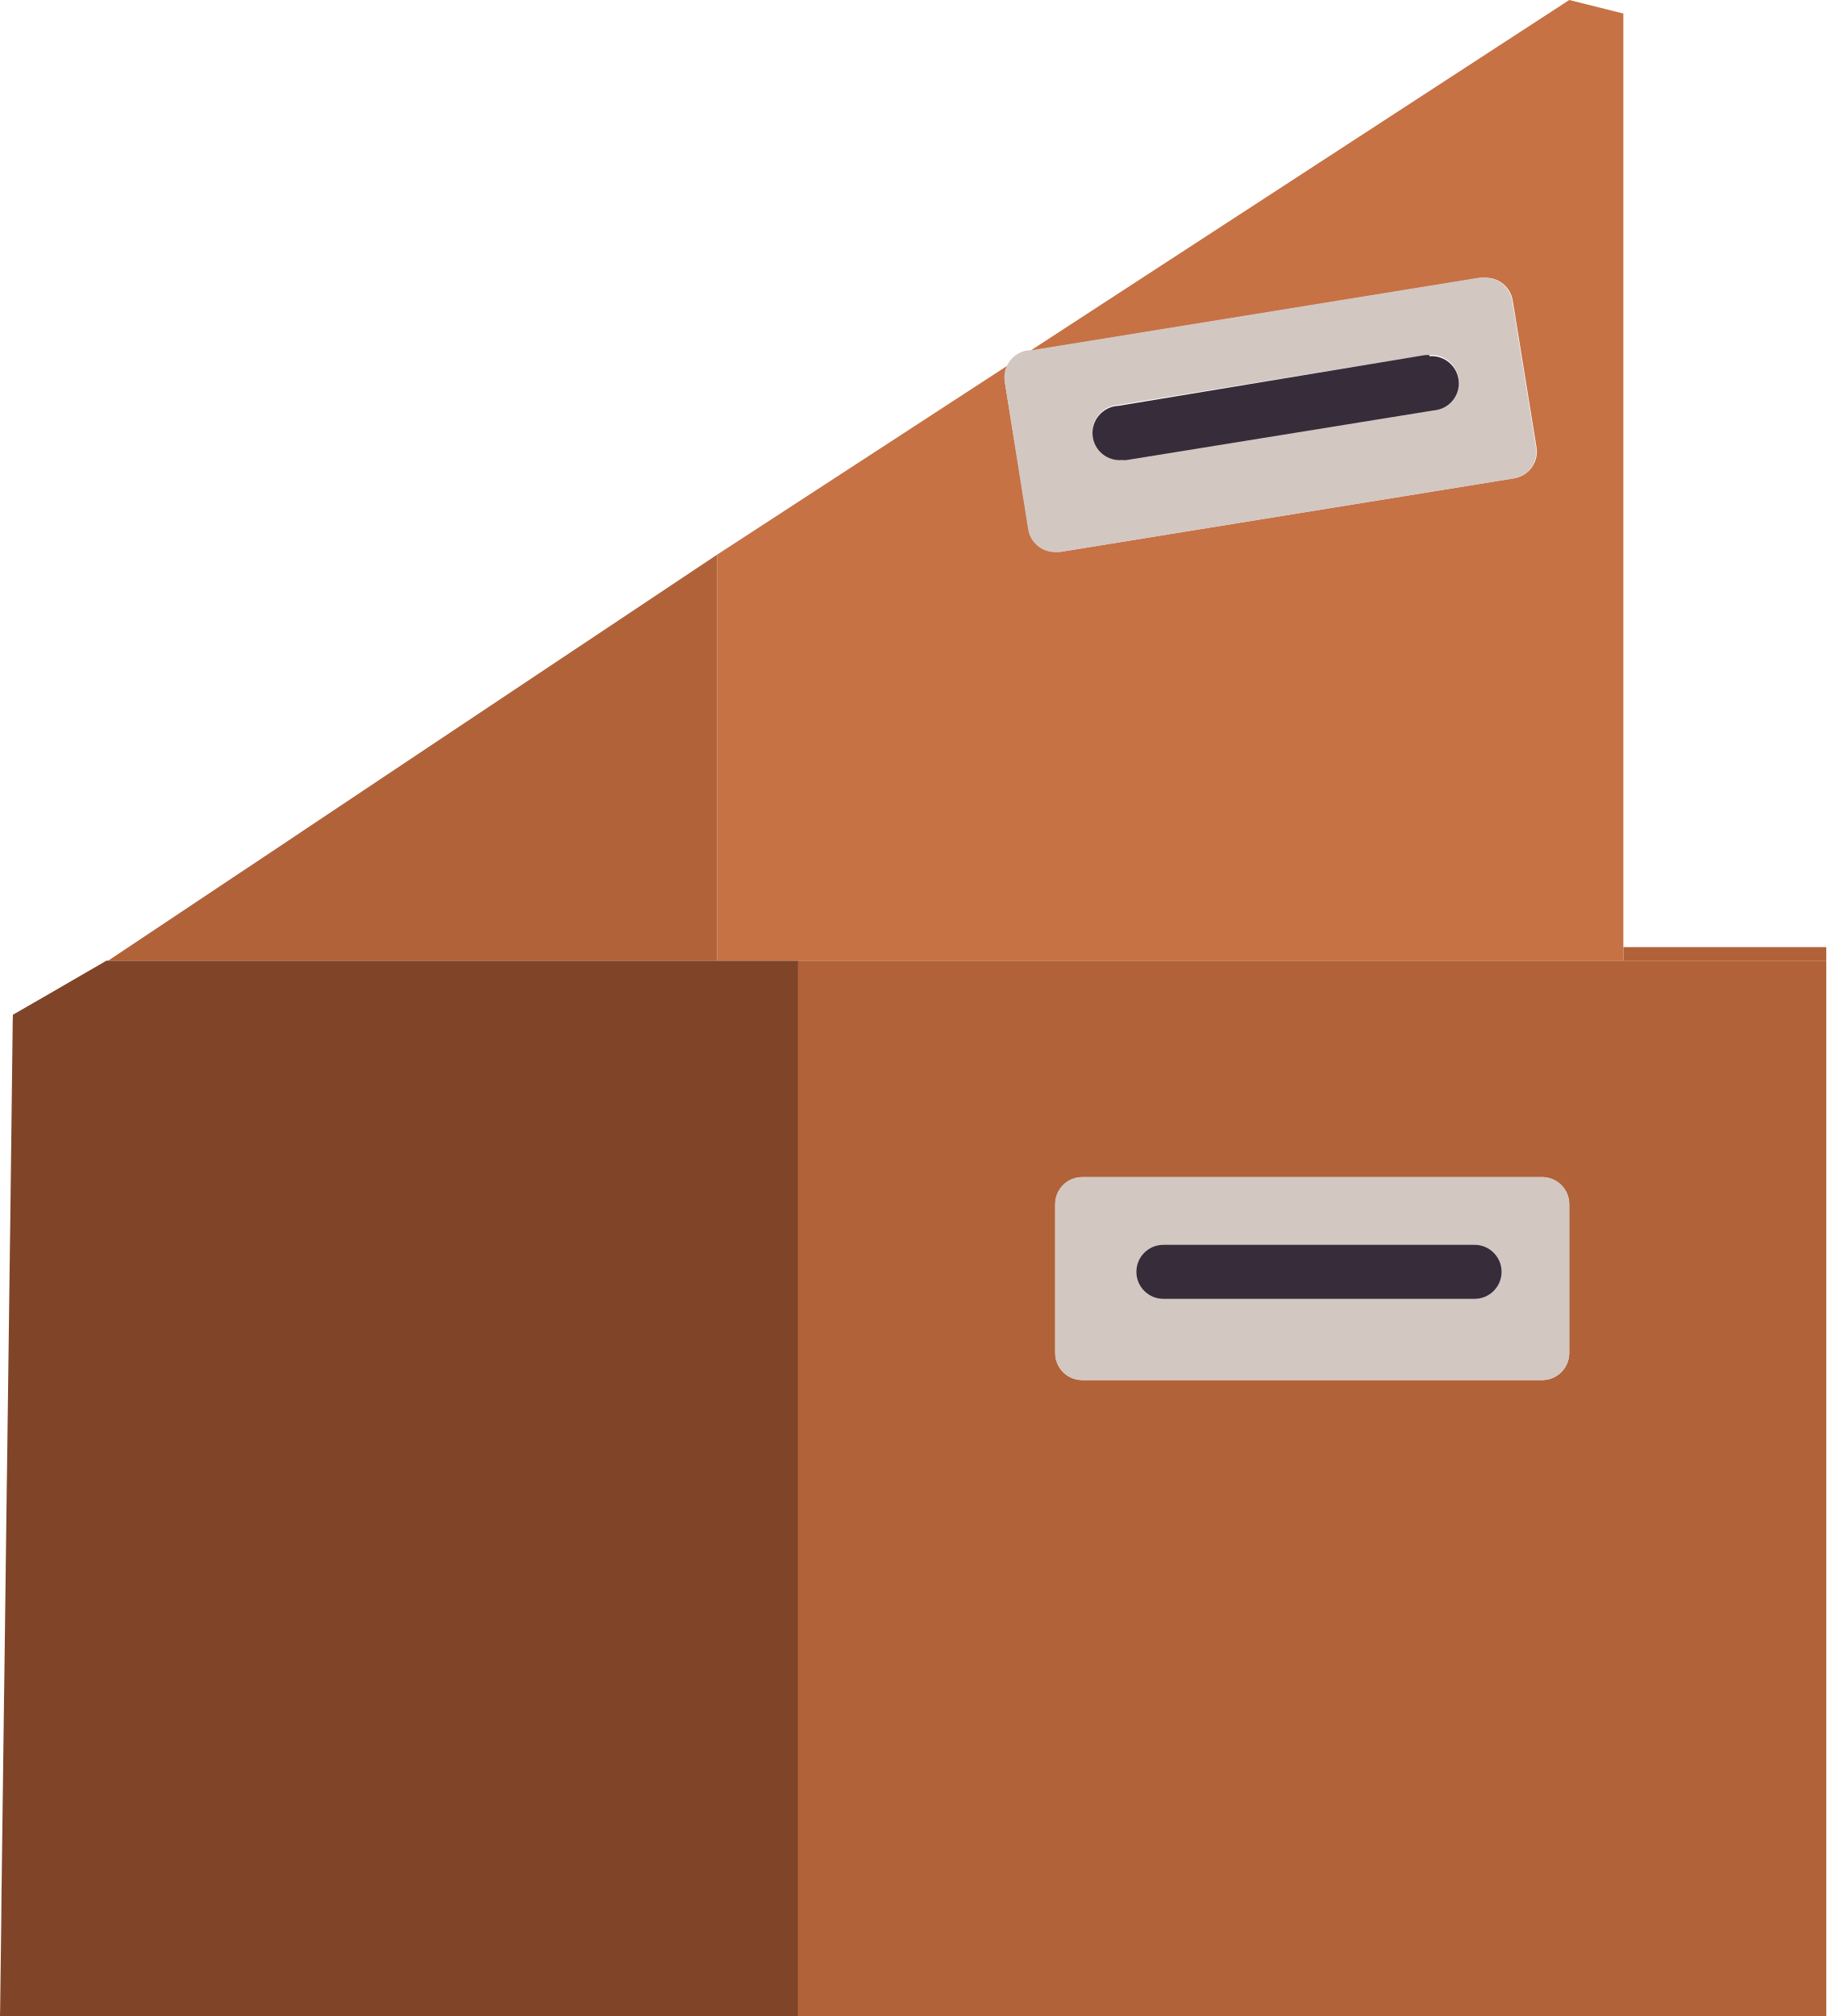
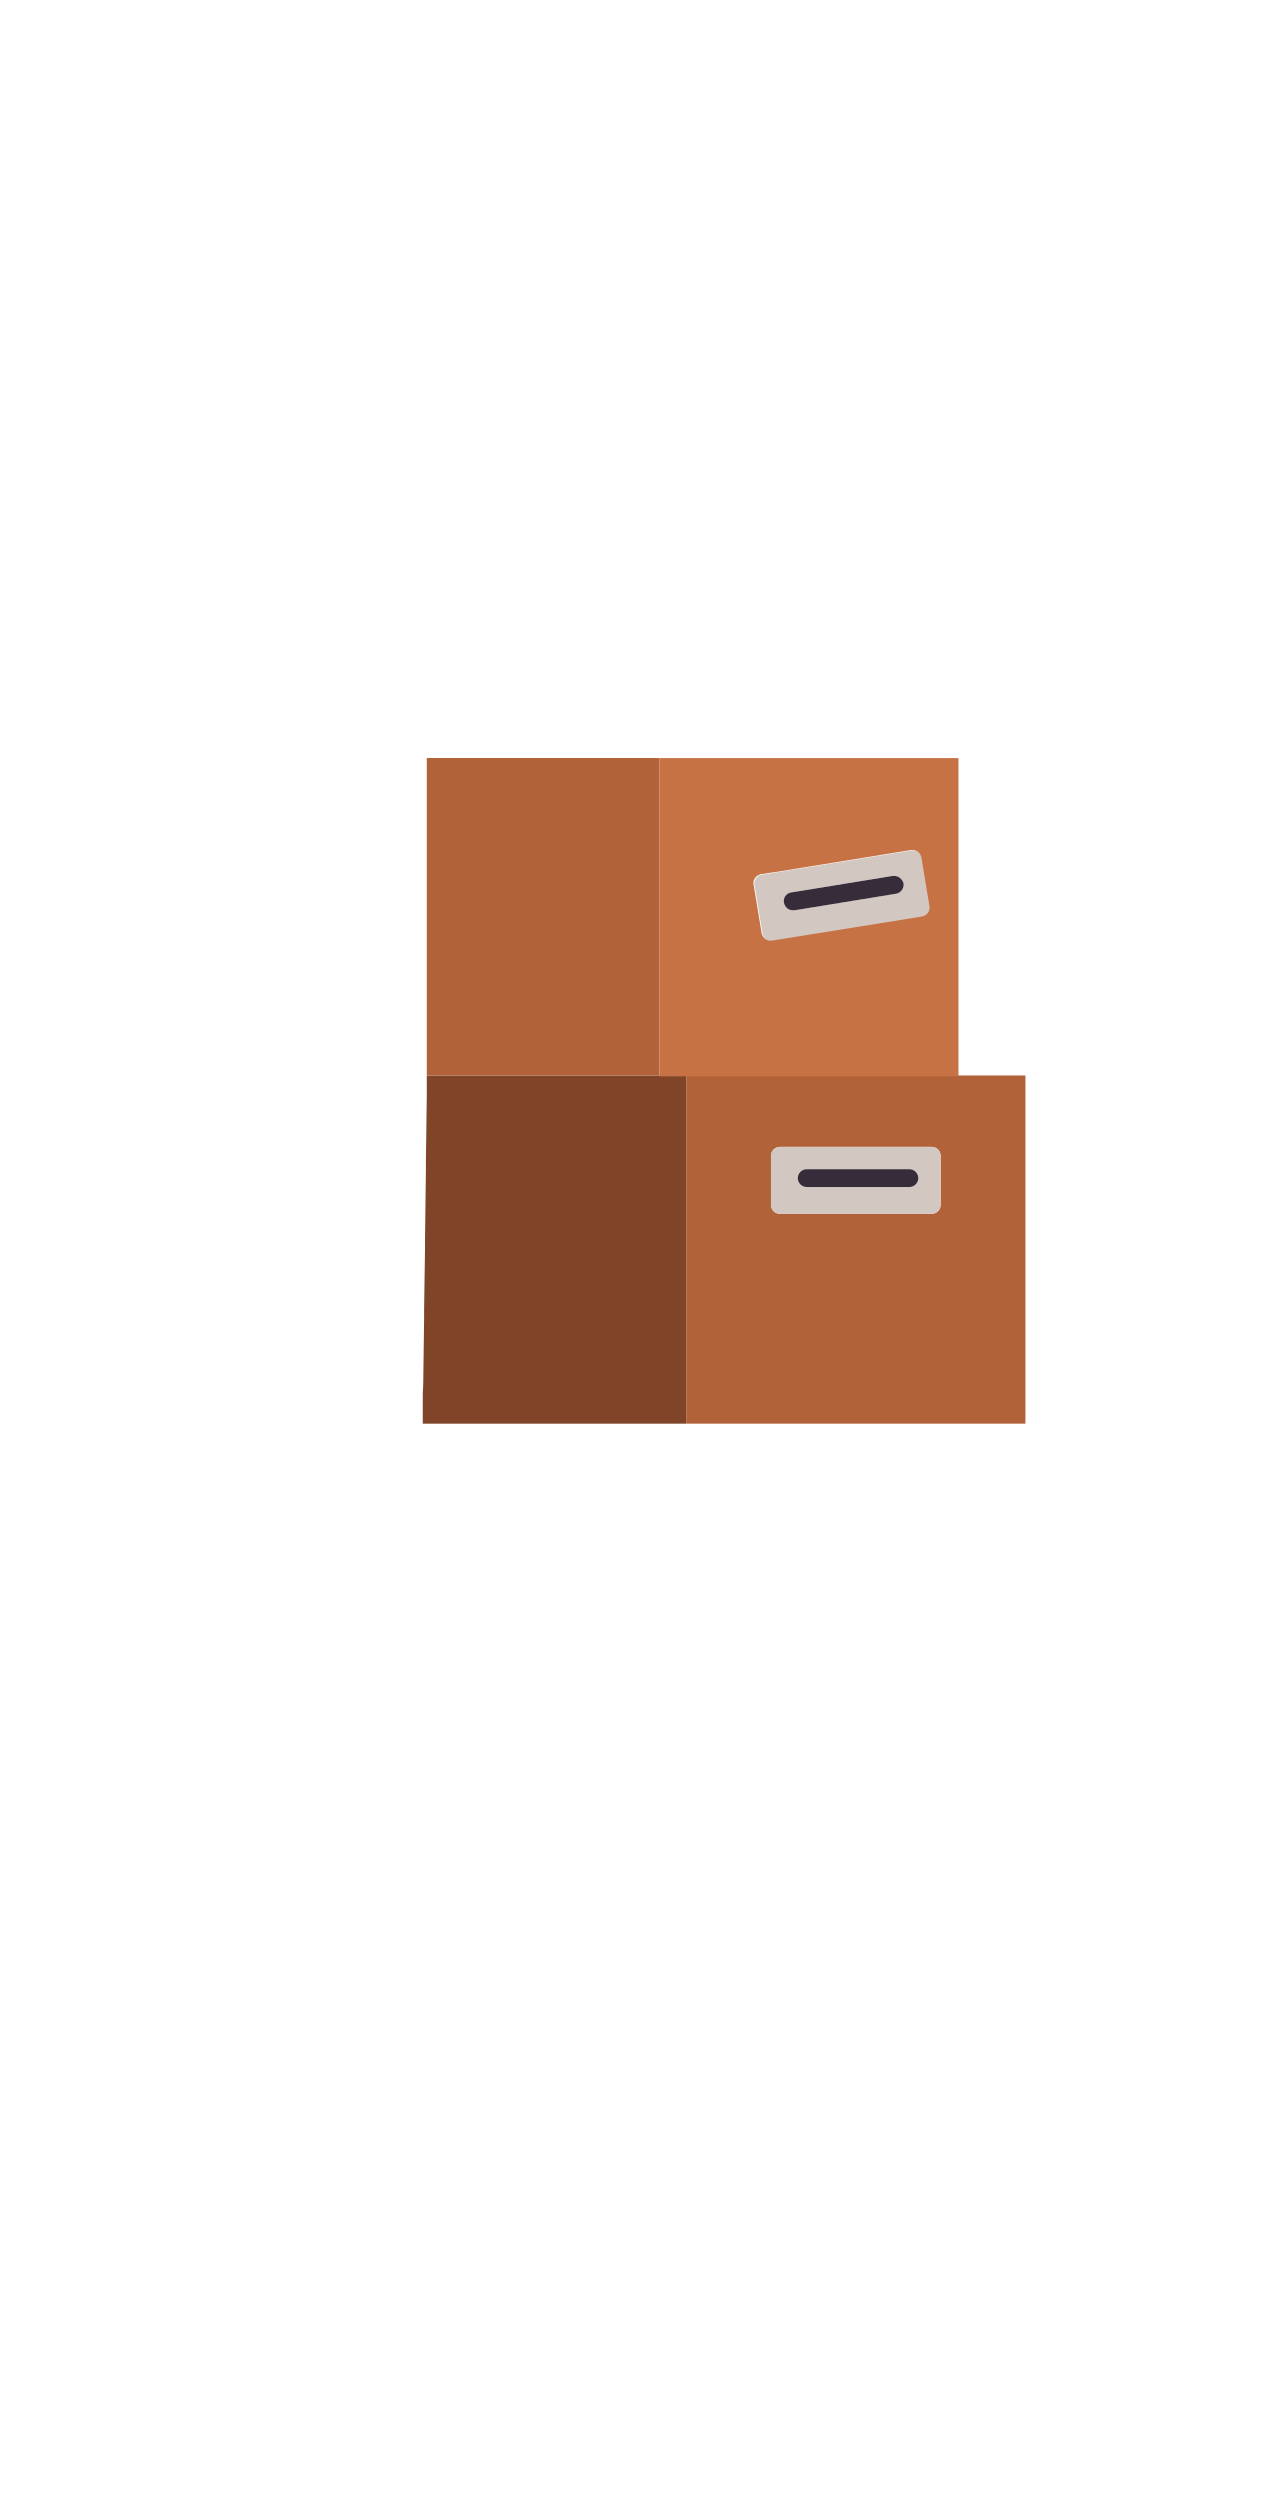
- <svg xmlns="http://www.w3.org/2000/svg" id="Слой_1" data-name="Слой 1" viewBox="0 0 135 149">
-   <defs>
-     <style>.cls-1{fill:#804528;}.cls-2{fill:#b16238;}.cls-3{fill:#d3c7c2;}.cls-4{fill:#372d3a;}.cls-5{fill:#c67245;}</style>
-   </defs>
-   <polyline class="cls-1" points="59 71 7.87 71 3.78 73.37 0.95 75 0.95 75.21 0.94 75.47 0.76 90.22 0.73 92.34 0.53 107.81 0.5 109.91 0.33 123.28 0.3 125.38 0.11 140.16 0.09 142.25 0.01 148.53 0 149 59 149 59 148.53 59 73.38 59 71" />
-   <polyline class="cls-2" points="135 70 120 70 120 71 59 71 59 73.38 59 71 135 71 135 70" />
-   <path class="cls-2" d="M157,308a2,2,0,0,1-2-2V295a2,2,0,0,1,2-2h34a2,2,0,0,1,2,2v11a2,2,0,0,1-2,2H157m55-31H136v78h76V277" transform="translate(-77 -206)" />
-   <path class="cls-3" d="M163,302a2,2,0,0,1,0-4h23a2,2,0,0,1,0,4H163m28-9H157a2,2,0,0,0-2,2v11a2,2,0,0,0,2,2h34a2,2,0,0,0,2-2V295a2,2,0,0,0-2-2" transform="translate(-77 -206)" />
-   <path class="cls-4" d="M186,298H163a2,2,0,0,0,0,4h23a2,2,0,0,0,0-4" transform="translate(-77 -206)" />
-   <polyline class="cls-2" points="53 41 31.14 55.57 24.5 60 21.31 62.13 8 71 53 71 53 62.13 53 41.36 53 41" />
-   <path class="cls-5" d="M193,206l-39.85,25.93,33.34-5.4.33,0a2,2,0,0,1,2,1.67h0l1.76,10.86a2,2,0,0,1-1.65,2.29l-33.57,5.44-.32,0a2,2,0,0,1-2-1.68l-1.76-10.86a2,2,0,0,1,.2-1.23L130,247v30h67V207l-3.56-.89L193,206" transform="translate(-77 -206)" />
-   <path class="cls-3" d="M159.94,239.93a2,2,0,0,1-.35-4h.06l22.7-3.68.32,0a2,2,0,0,1,.32,4l-22.7,3.67a1.45,1.45,0,0,1-.35,0m26.88-13.42-.33,0-33.34,5.4-.22,0a2,2,0,0,0-1.46,1.06,2,2,0,0,0-.2,1.23L153,245.12a2,2,0,0,0,2,1.68l.32,0,33.57-5.44a2,2,0,0,0,1.65-2.29l-1.76-10.86h0a2,2,0,0,0-2-1.67" transform="translate(-77 -206)" />
-   <path class="cls-4" d="M182.67,232.24l-.32,0L159.65,236h-.06a2,2,0,0,0,.35,4,1.45,1.45,0,0,0,.35,0l22.7-3.67a2,2,0,0,0-.32-4" transform="translate(-77 -206)" />
+ <svg xmlns="http://www.w3.org/2000/svg" version="1.1" id="Слой_1" x="0px" y="0px" viewBox="0 0 288 560" style="enable-background:new 0 0 288 560;" xml:space="preserve">
+   <style type="text/css">
+ 	</style>
+   <g class="attic-boxes">
+     <polyline style="fill:#804528;" class="st0" points="153.7,240.9 95.6,240.9 95.6,244.9 95.6,245.2 95.6,245.4 95.4,260.2 95.4,262.3 95.2,277.8     95.2,279.9 95,293.2 95,295.3 94.8,310.1 94.7,312.2 94.7,318.5 94.7,318.9 153.7,318.9 153.7,318.5 153.7,243.3 153.7,240.9           " />
+     <path style="fill:#B16238;" class="st1" d="M174.7,271.9c-1.1,0-2-0.9-2-2v-11c0-1.1,0.9-2,2-2h34c1.1,0,2,0.9,2,2v11c0,1.1-0.9,2-2,2H174.7     M229.7,240.9L229.7,240.9h-76v2.4v75.6h76v-0.5v-6.3v-2.1v-14.8v-2.1v-13.4v-2.1v-15.5v-2.1v-14.7v-2.1V240.9" />
+     <path style="fill:#D3C7C2;" class="st2" d="M180.7,265.9c-1.1,0-2-0.9-2-2c0-1.1,0.9-2,2-2h23c1.1,0,2,0.9,2,2c0,1.1-0.9,2-2,2H180.7 M208.7,256.9    h-34c-1.1,0-2,0.9-2,2v11c0,1.1,0.9,2,2,2h34c1.1,0,2-0.9,2-2v-11C210.7,257.8,209.8,256.9,208.7,256.9" />
+     <path style="fill:#372D3A;" class="st3" d="M203.7,261.9h-23c-1.1,0-2,0.9-2,2c0,1.1,0.9,2,2,2h23c1.1,0,2-0.9,2-2    C205.7,262.8,204.8,261.9,203.7,261.9" />
+     <polyline style="fill:#B16238;" class="st1" points="147.7,169.8 95.6,169.8 95.6,240.9 147.7,240.9 147.7,232.1 147.7,211.3 147.7,210.9       " />
+     <path style="fill:#D3C7C2;" class="st2" d="M177.6,203.9c-0.9,0-1.8-0.7-2-1.7c-0.2-1.1,0.5-2.1,1.6-2.3l0.1,0l22.7-3.7c0.1,0,0.2,0,0.3,0    c1,0,1.8,0.7,2,1.7c0.2,1.1-0.6,2.1-1.7,2.3l-22.7,3.7C177.8,203.9,177.7,203.9,177.6,203.9 M204.5,190.5c-0.1,0-0.2,0-0.3,0    l-33.3,5.4l-0.2,0c-0.6,0.1-1.2,0.5-1.5,1.1c-0.2,0.4-0.3,0.8-0.2,1.2l1.8,10.9c0.2,1,1,1.7,2,1.7c0.1,0,0.2,0,0.3,0l33.6-5.4    c1.1-0.2,1.8-1.2,1.7-2.3l-1.8-10.9l0,0C206.3,191.1,205.4,190.5,204.5,190.5" />
+     <path style="fill:#372D3A;" class="st3" d="M200.3,196.2c-0.1,0-0.2,0-0.3,0l-22.7,3.7l-0.1,0c-1.1,0.2-1.8,1.2-1.6,2.3c0.2,1,1,1.7,2,1.7    c0.1,0,0.2,0,0.4,0l22.7-3.7c1.1-0.2,1.8-1.2,1.7-2.3C202.1,196.9,201.3,196.2,200.3,196.2" />
+     <path style="fill:#C67245;" class="st4" d="M212.6,169.8h-1.5h-63.4v41.6v20.8v8.9h6h61v-1v-7.9v-2.1v-15.5v-2.1v-14.8v-2.1v-18.3v-2.1v-5.4H212.6z     M206.5,205.3l-33.6,5.4c-0.1,0-0.2,0-0.3,0c-1,0-1.8-0.7-2-1.7l-1.8-10.9c-0.1-0.4,0-0.9,0.2-1.2c0.4-0.7,1-1,1.8-1.2    l-0.1,0.1l1.8-0.3c0.2,0,0.5-0.1,0.7-0.1l0.1,0l30.8-5c0.1,0,0.2,0,0.3,0c1,0,1.8,0.7,2,1.7l0,0l1.8,10.9    C208.4,204.1,207.6,205.1,206.5,205.3z" />
+   </g>
+   <g>
+     <path style="fill:transparent;" class="outline" d="M229.7,319.9H89l1-78.5l9-5.2l44.3-29.5l21-13.7c0.7-0.8,1.6-1.4,2.6-1.7l40.4-26.3l7.3,1.8v69.4h15V319.9z    M94.7,314.2H224v-72.3h-15v-70.6l-0.7-0.2l-39.3,25.6l-0.4,0.1l-0.2,0.3l-22.1,14.4l-45.7,30.5h-0.2l-4.9,2.8L94.7,314.2z" />
+   </g>
</svg>
